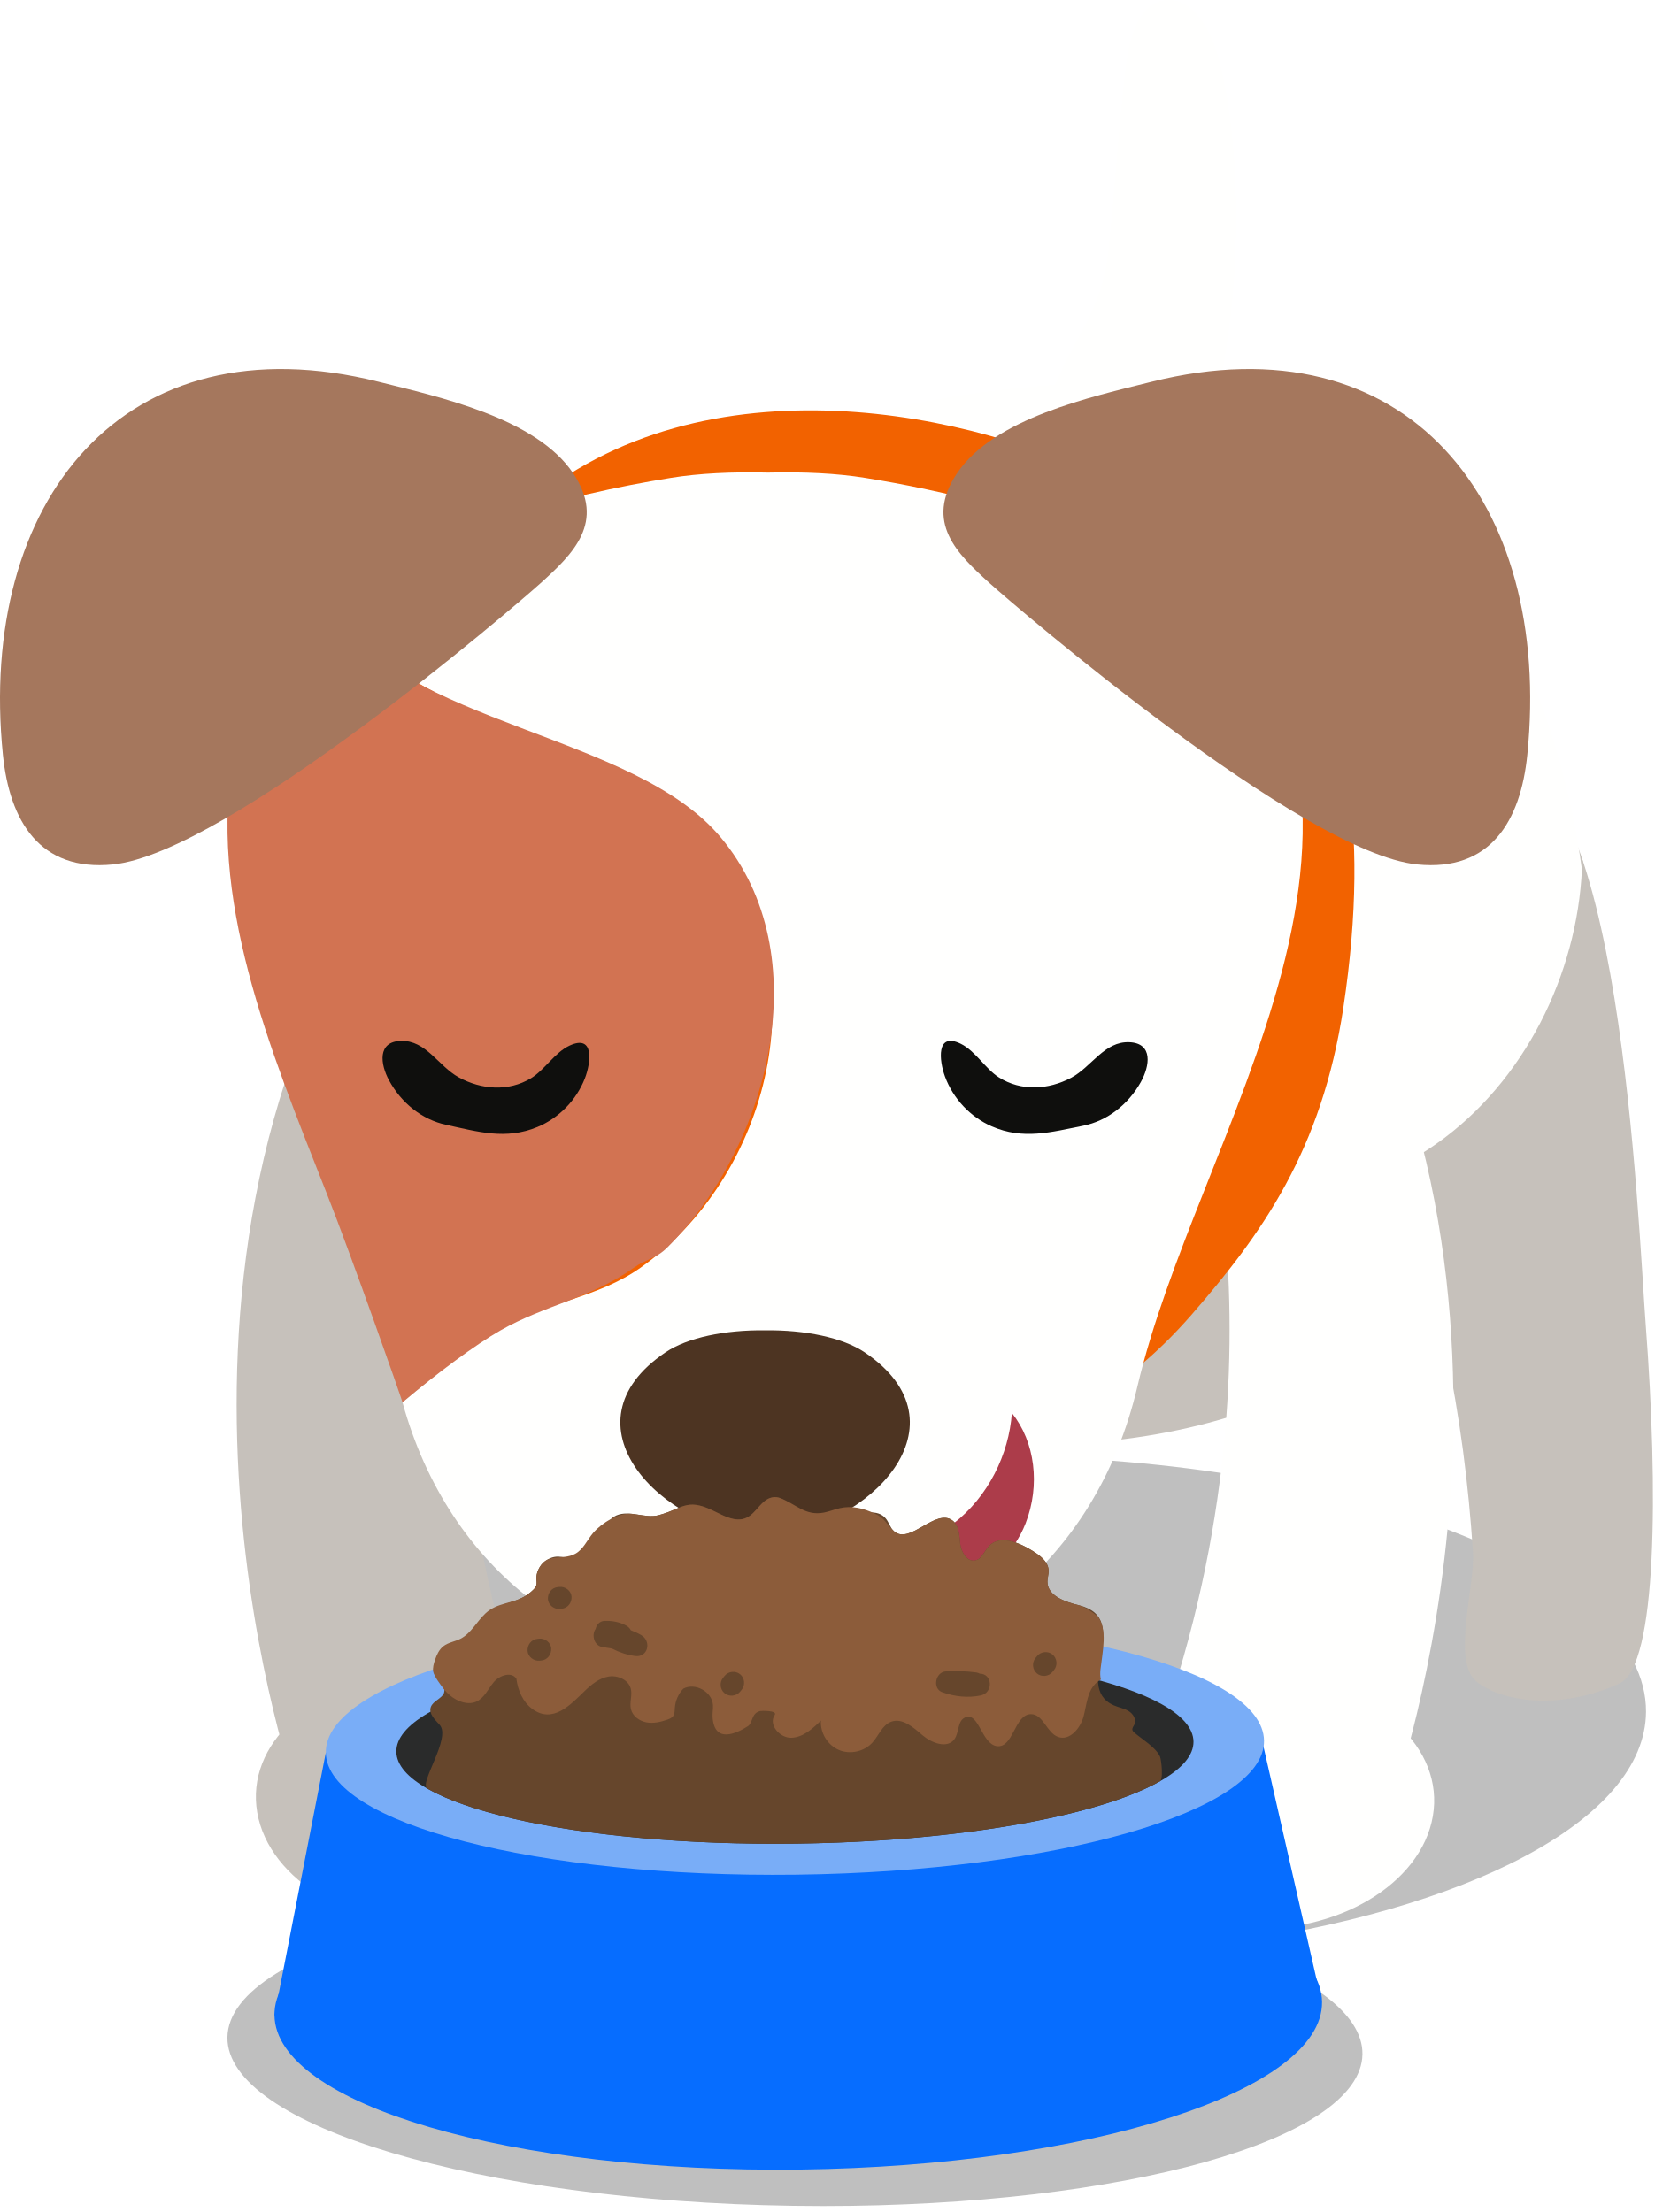
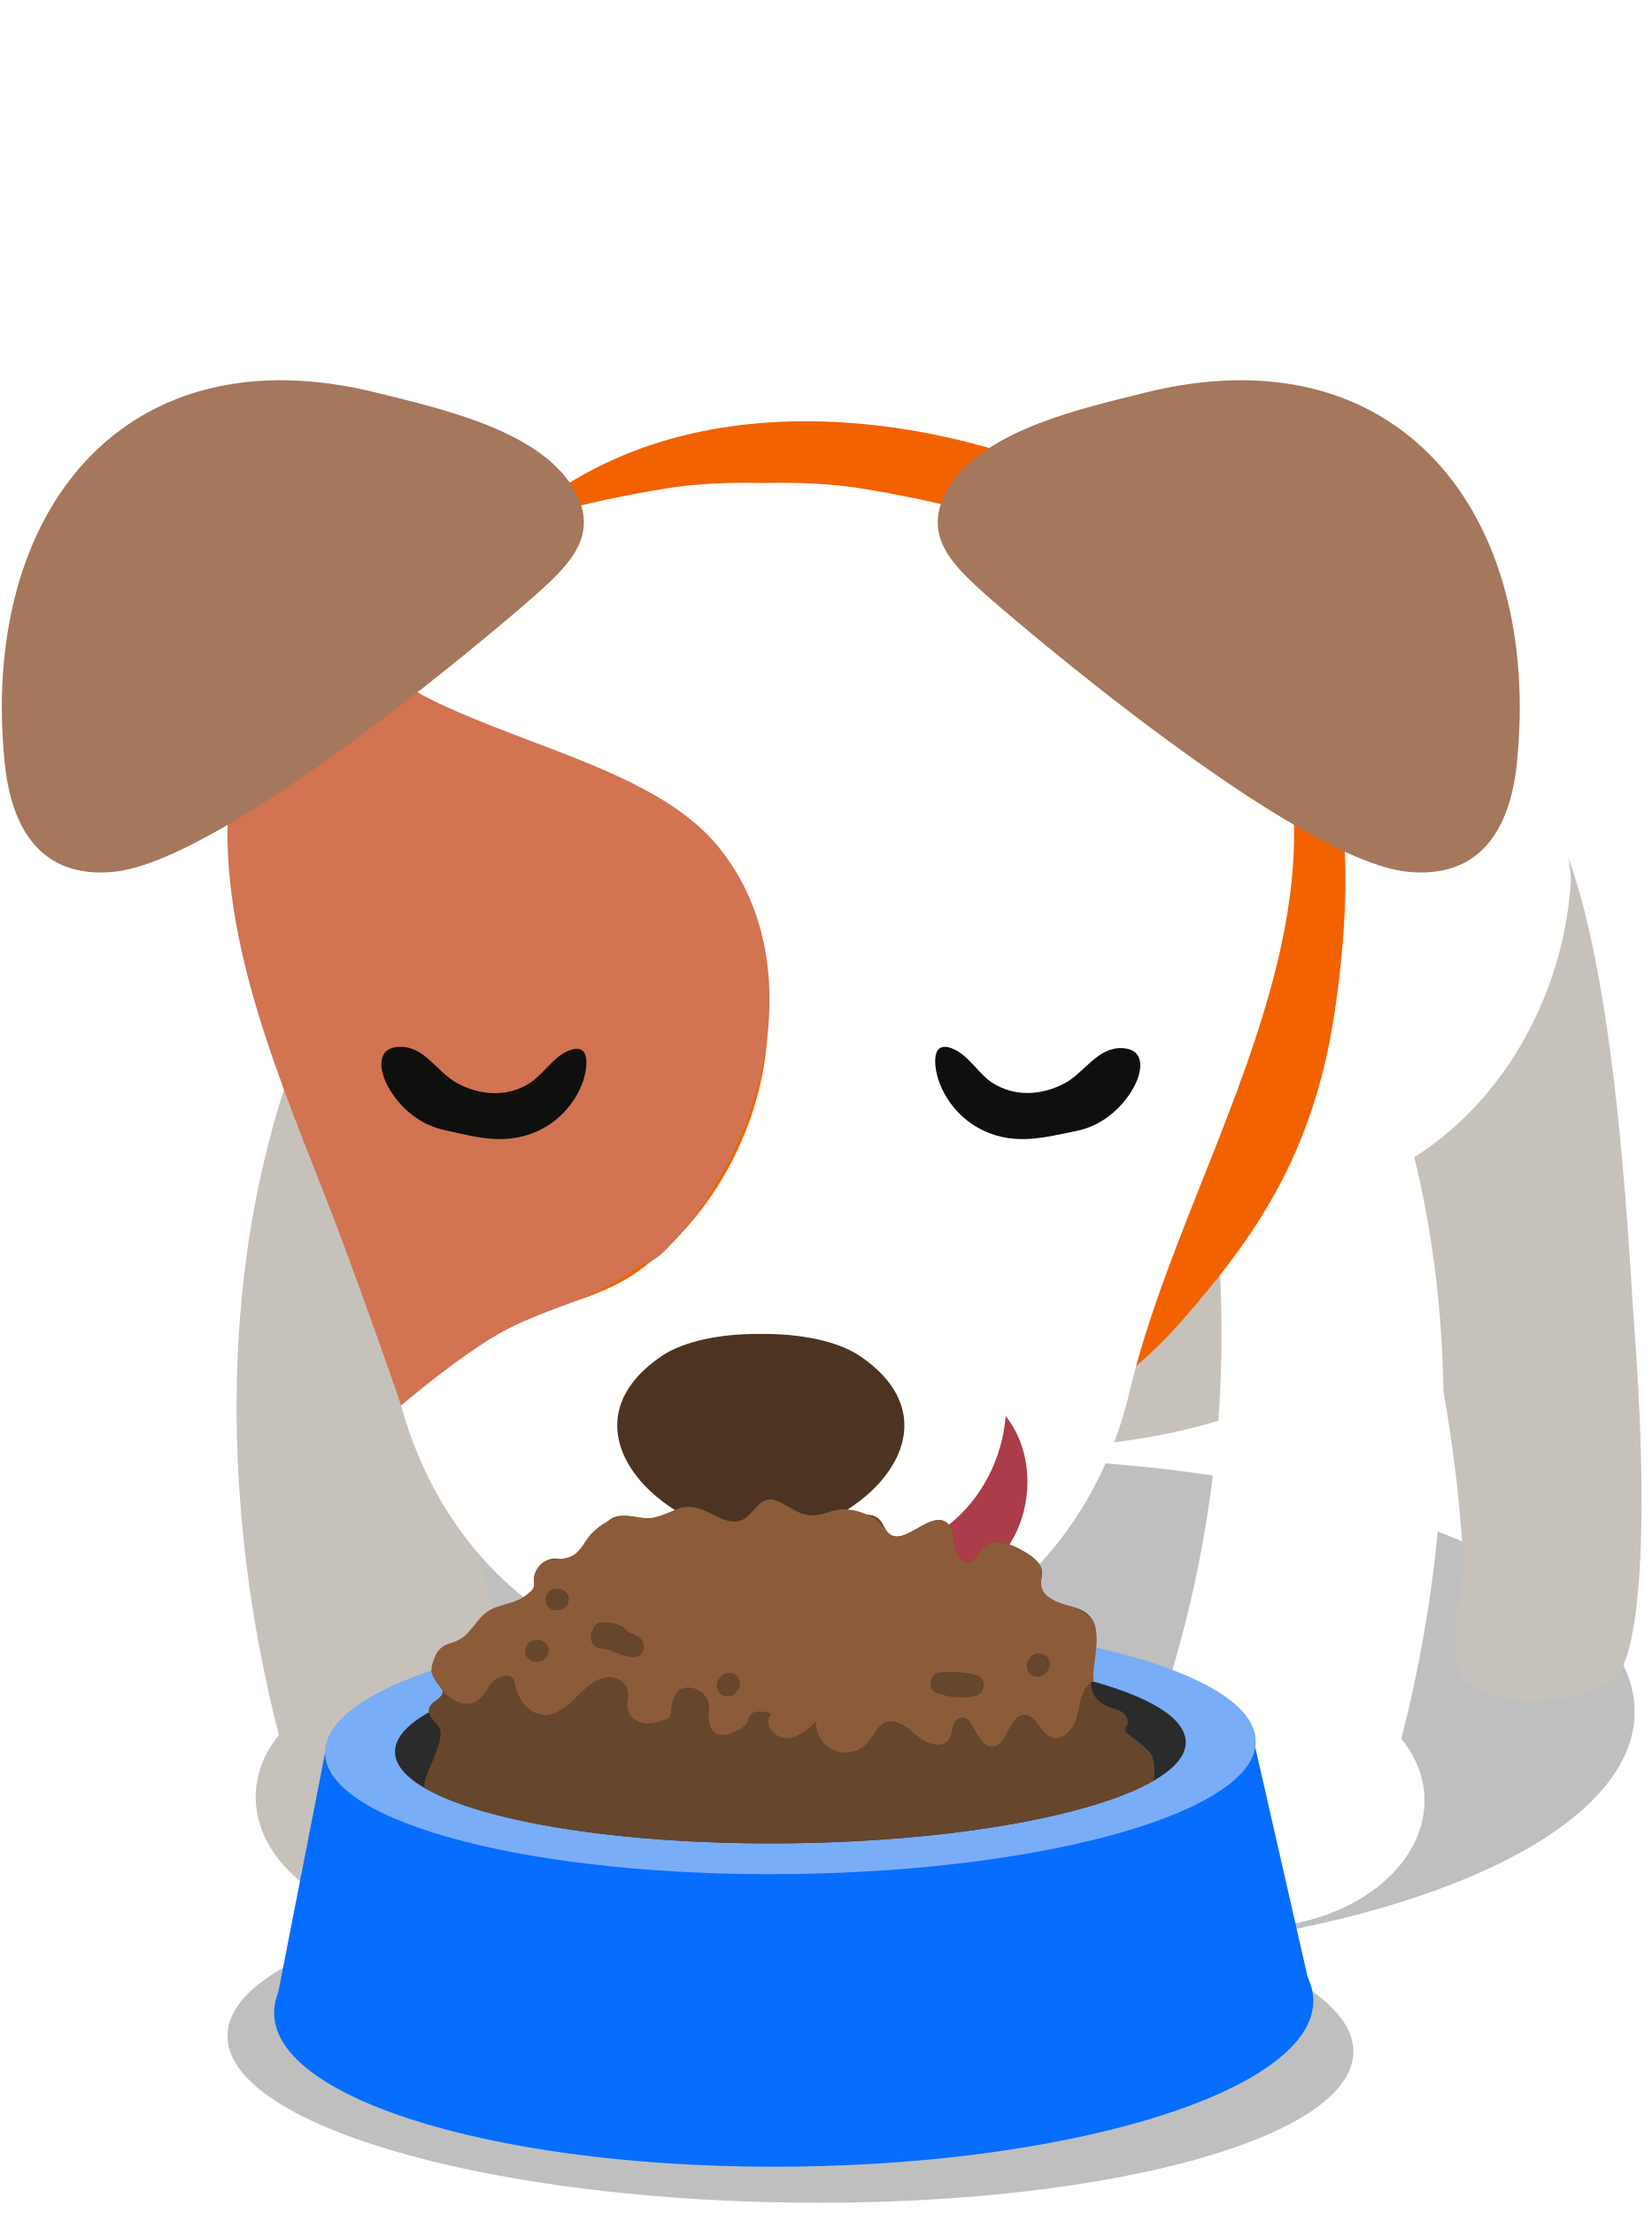
- <svg xmlns="http://www.w3.org/2000/svg" width="160px" height="214px" viewBox="0 0 160 214" version="1.1">
+ <svg xmlns="http://www.w3.org/2000/svg" width="97px" height="130px" viewBox="0 0 97 130" version="1.1">
  <g id="Dog-states" stroke="none" stroke-width="1" fill="none" fill-rule="evenodd">
-     <g id="for-markdown-descriptions" transform="translate(-59, -32)">
-       <g id="eating" transform="translate(59, 32)">
-         <path d="M117.716,188.129 C107.721,184.853 93.247,182.673 77.119,182.43 C76.123,182.415 75.131,182.408 74.148,182.408 C67.411,182.408 60.992,182.755 55.105,183.393 C54.457,183.176 53.822,182.955 53.197,182.728 C56.428,180.287 58.157,176.819 57.521,173.114 C56.451,166.883 49.079,162.213 40.686,162.213 C40.175,162.213 39.66,162.23 39.144,162.265 C36.909,162.418 34.836,162.893 32.999,163.622 C34.522,150.859 61.633,140.841 95.015,140.841 C95.424,140.841 95.835,140.842 96.246,140.845 C131.115,141.102 159.302,152.193 159.203,165.618 C159.126,176.09 141.86,184.888 117.716,188.129 L117.716,188.129 Z" id="Clip-155" fill-opacity="0.25" fill="#000000" />
-         <path d="M101.864,37.713 C100.635,40.84 99.092,49.723 101.379,53.891 C104.602,59.764 110.019,55.226 111.973,52.477 C119.61,41.694 121.197,19.604 118.029,6.224 C117.353,3.366 115.647,-0.101 112.915,0.002 C110.242,0.101 109.245,3.508 108.906,6.288 C108.179,12.259 107.849,18.295 107.201,24.275 C106.559,30.214 103.975,32.335 101.864,37.713" id="Fill-157" fill="#FFFFFE" />
-         <path d="M139.801,130.408 C137.22,118.18 129.265,75.851 144.579,73.728 C156.726,72.045 158.414,118.13 159.188,128.341 C160.374,143.963 160.304,161.157 156.666,162.844 C150.688,165.615 145.031,164.543 142.775,162.653 C140.414,160.673 142.671,153.396 142.47,150.245 C142.041,143.532 141.192,137.014 139.801,130.408" id="Fill-158" fill="#C6C1BB" />
-         <path d="M48.819,98.96 C48.819,98.96 37.336,129.696 51.981,169.057 L28.735,173.584 C28.735,173.584 11.306,124.885 36.629,85.453 L48.819,98.96" id="Fill-159" fill="#C6C1BB" />
-         <path d="M57.521,173.114 C58.655,179.722 52.267,185.575 43.252,186.192 C34.244,186.807 26.017,181.952 24.879,175.341 C23.748,168.74 30.131,162.881 39.144,162.265 C48.158,161.65 56.386,166.505 57.521,173.114" id="Fill-160" fill="#C6C1BB" />
-         <path d="M136.313,46.786 C127.096,37.751 118.522,36.497 105.5,37.034 C92.662,37.564 79.789,40.161 68.437,45.76 C56.42,51.686 51.585,64.808 48.8,76.299 C45.822,88.581 45.479,102.172 50.906,113.955 C55.993,125.006 65.52,129.72 76.004,132.637 C83.346,134.679 90.853,135.913 98.386,136.359 L98.386,136.514 C98.979,136.499 99.572,136.467 100.166,136.441 C100.759,136.467 101.353,136.499 101.946,136.514 L101.946,136.359 C109.479,135.913 116.985,134.679 124.327,132.637 C134.812,129.72 144.339,125.006 149.426,113.955 C159.65,91.756 149.583,59.792 136.313,46.786" id="Fill-161" fill="#FFFFFE" />
-         <path d="M96.392,120.969 C91.281,121.267 86.154,121.229 81.049,120.849 C72.395,120.205 64.623,117.419 57.362,112.309 C51.848,108.428 46.69,102.887 45.867,95.873 C45.174,103.643 45.303,111.715 48.065,118.936 C52.17,129.675 61.42,133.744 71.114,136.839 C79.235,139.433 87.892,139.659 96.297,139.835 C107.528,140.068 118.594,138.466 128.495,133.075 C136.543,128.693 145.782,124.907 151.241,117.152 C157.442,108.344 155.66,92.933 153.035,83.109 C152.864,93.303 148.002,103.811 139.753,110.052 C128.709,118.406 109.479,120.203 96.392,120.969" id="Fill-162" fill="#C6C1BB" />
-         <path d="M114.645,99.323 C114.645,99.323 126.127,130.059 111.483,169.422 L134.729,173.947 C134.729,173.947 152.158,125.248 126.834,85.817 L114.645,99.323" id="Fill-163" fill="#FFFFFE" />
-         <path d="M105.942,173.477 C104.809,180.087 111.196,185.939 120.212,186.555 C129.22,187.171 137.446,182.315 138.585,175.705 C139.716,169.103 133.332,163.246 124.32,162.629 C115.307,162.013 107.077,166.868 105.942,173.477" id="Fill-164" fill="#FFFFFE" />
-         <g id="head" transform="translate(0, 35.69924)">
-           <path d="M35.063,37.095 C32.192,44.777 31.065,58.605 32.875,66.492 C34.599,74.003 38.415,80.759 42.006,85.654 C49.942,96.482 60.412,101.905 70.725,103.576 C85.849,106.032 101.685,107.071 115.261,91.478 C122.033,83.695 127.849,75.602 129.934,61.757 C135.399,25.419 118.907,15.148 102.081,8.567 C86.24,2.375 59.486,-0.507 44.726,19.954 C41.407,24.556 37.286,31.146 35.063,37.095" id="Fill-165" fill="#F26200" />
-           <path d="M125.326,37.002 C121.904,19.416 98.588,12.939 83.643,10.528 C80.953,10.095 77.759,9.935 74.277,10.023 C70.794,9.935 67.598,10.095 64.911,10.528 C54.859,12.149 41.026,15.617 32,23.062 C39.905,34.605 60.488,35.831 68.968,45.897 C79.642,58.565 74.345,78.172 61.956,86.943 C57.831,89.864 52.841,90.278 48.525,92.726 C46.073,94.116 42.263,97.171 38.929,99.966 C43.369,116.175 56.598,126.196 72.784,125.997 C73.275,125.991 73.776,125.974 74.277,125.954 C74.776,125.974 75.276,125.991 75.771,125.997 C92.457,126.202 105.999,115.547 110.008,98.446 C111.432,92.386 113.856,86.096 116.395,79.685 C121.955,65.647 128.06,51.035 125.326,37.002" id="Fill-166" fill="#FFFFFE" />
-           <path d="M64.567,84.963 C74.411,75.137 79.209,56.635 69.7,45.302 C61.245,35.223 39.301,34.557 31.419,23 C27.039,26.627 23.788,31.193 22.671,36.957 C19.949,51.008 26.032,65.638 31.576,79.694 C34.108,86.113 38.792,99.464 38.929,99.966 C42.253,97.167 45.981,94.392 48.425,93 C52.729,90.55 57.174,89.885 61.287,86.96 C62.602,86.025 63.394,86.134 64.567,84.963 Z" id="Fill-167" fill="#D27352" />
-           <path d="M64.359,95.137 C66.506,93.69 70.162,92.956 73.986,93.002 L74.016,93.002 C77.84,92.956 81.493,93.69 83.64,95.137 C93.862,102.038 84.233,112.17 74.016,112.997 L74.016,113 L73.986,113 L73.986,112.997 C63.77,112.17 54.138,102.038 64.359,95.137" id="Fill-168" fill="#4D3422" />
-           <path d="M147.721,37.32 C147.074,43.725 144.165,48.641 137.079,47.932 C125.967,46.816 98.214,22.974 95.724,20.725 C92.591,17.893 89.38,14.826 92.563,10.088 C96.169,4.724 105.547,2.698 111.353,1.241 C136.033,-4.953 150.196,12.816 147.721,37.32 M0.279,37.32 C0.928,43.725 3.836,48.641 10.924,47.932 C22.036,46.816 49.788,22.974 52.279,20.725 C55.411,17.893 58.618,14.826 55.436,10.088 C51.834,4.724 42.456,2.698 36.646,1.241 C11.966,-4.953 -2.197,12.816 0.279,37.32" id="Combined-Shape" fill="#A5775D" />
-           <path d="M109.251,65.13 C111.542,65.238 111.215,67.422 110.338,68.988 C109.13,71.151 107.094,72.749 104.751,73.212 C101.681,73.821 98.966,74.605 95.906,73.261 C93.866,72.366 92.19,70.606 91.396,68.444 C90.846,66.95 90.506,64.094 92.93,65.282 C94.353,65.981 95.304,67.704 96.61,68.531 C98.772,69.901 101.395,69.736 103.599,68.572 C105.588,67.518 106.816,65.015 109.251,65.13" id="Fill-172" fill="#0F0F0D" />
-           <path d="M38.778,65.001 C36.484,65.066 36.776,67.244 37.625,68.815 C38.796,70.988 40.805,72.614 43.139,73.117 C46.198,73.78 48.9,74.609 51.98,73.33 C54.035,72.477 55.739,70.759 56.569,68.627 C57.144,67.152 57.533,64.321 55.089,65.456 C53.654,66.124 52.676,67.819 51.355,68.617 C49.172,69.937 46.552,69.724 44.367,68.526 C42.399,67.443 41.212,64.933 38.778,65.001" id="Fill-173" fill="#0F0F0D" />
-           <path d="M97.868,101 C100.113,103.794 100.634,107.979 99.197,111.674 C98.046,114.636 95.472,116.906 92.995,118.848 C90.409,120.875 87.207,121.915 84.156,122.477 C80.888,123.08 77.548,123.252 74.472,122.507 C71.396,121.759 68.593,120.032 67,117.366 C71.383,117.69 75.898,117.308 80.334,116.261 C84.008,115.394 89.051,114.139 92.216,111.698 C95.57,109.109 97.585,105.013 97.868,101" id="Fill-174" fill="#AC3C4A" />
+     <g id="for-markdown-descriptions" transform="translate(-41, -26)">
+       <g id="Group" transform="translate(14, 19)">
+         <g id="eating" transform="translate(27.10843, 7.831325)">
+           <path d="M70.913,113.331 C64.892,111.357 56.173,110.044 46.457,109.898 C45.857,109.889 45.26,109.884 44.667,109.884 C40.609,109.884 36.742,110.094 33.196,110.478 C32.805,110.347 32.423,110.214 32.046,110.077 C33.993,108.607 35.034,106.518 34.651,104.286 C34.007,100.532 29.566,97.719 24.51,97.719 C24.202,97.719 23.892,97.729 23.581,97.75 C22.234,97.842 20.986,98.128 19.879,98.568 C20.796,90.879 37.128,84.844 57.238,84.844 C57.484,84.844 57.732,84.845 57.98,84.847 C78.985,85.001 95.965,91.683 95.906,99.77 C95.859,106.078 85.458,111.378 70.913,113.331 L70.913,113.331 Z" id="Clip-155" fill-opacity="0.25" fill="#000000" />
+           <path d="M61.364,22.719 C60.623,24.603 59.694,29.954 61.072,32.465 C63.013,36.003 66.277,33.269 67.454,31.613 C72.054,25.117 73.01,11.81 71.102,3.75 C70.695,2.028 69.667,-0.061 68.021,0.001 C66.411,0.061 65.81,2.113 65.606,3.788 C65.168,7.385 64.969,11.021 64.579,14.624 C64.192,18.201 62.636,19.479 61.364,22.719" id="Fill-157" fill="#FFFFFE" />
+           <path d="M84.217,78.559 C82.663,71.193 77.87,45.694 87.096,44.415 C94.413,43.401 95.43,71.163 95.896,77.314 C96.611,86.725 96.569,97.083 94.377,98.099 C90.776,99.768 87.368,99.122 86.009,97.984 C84.587,96.791 85.946,92.407 85.825,90.509 C85.567,86.465 85.055,82.539 84.217,78.559" id="Fill-158" fill="#C6C1BB" />
+           <path d="M29.409,59.615 C29.409,59.615 22.492,78.13 31.314,101.842 L17.31,104.569 C17.31,104.569 6.811,75.232 22.066,51.478 L29.409,59.615" id="Fill-159" fill="#C6C1BB" />
+           <path d="M34.651,104.286 C35.334,108.266 31.486,111.792 26.055,112.164 C20.629,112.534 15.673,109.61 14.987,105.627 C14.306,101.651 18.151,98.121 23.581,97.75 C29.011,97.38 33.967,100.304 34.651,104.286" id="Fill-160" fill="#C6C1BB" />
+           <path d="M82.116,28.184 C76.564,22.742 71.399,21.986 63.554,22.31 C55.82,22.629 48.066,24.194 41.227,27.566 C33.988,31.136 31.075,39.041 29.398,45.963 C27.604,53.362 27.397,61.55 30.666,68.648 C33.731,75.305 39.47,78.145 45.786,79.902 C50.208,81.132 54.731,81.875 59.269,82.144 L59.269,82.237 C59.626,82.228 59.983,82.209 60.341,82.194 C60.698,82.209 61.056,82.228 61.413,82.237 L61.413,82.144 C65.951,81.875 70.473,81.132 74.896,79.902 C81.212,78.145 86.951,75.305 90.016,68.648 C96.175,55.275 90.11,36.019 82.116,28.184" id="Fill-161" fill="#FFFFFE" />
+           <path d="M58.067,72.873 C54.989,73.053 51.9,73.03 48.825,72.801 C43.611,72.413 38.93,70.734 34.555,67.656 C31.234,65.318 28.127,61.98 27.631,57.755 C27.213,62.436 27.291,67.298 28.955,71.648 C31.428,78.118 37,80.569 42.84,82.433 C47.732,83.996 52.947,84.132 58.01,84.238 C64.776,84.378 71.442,83.413 77.407,80.166 C82.255,77.526 87.82,75.245 91.109,70.574 C94.845,65.268 93.771,55.984 92.19,50.066 C92.087,56.207 89.158,62.537 84.189,66.297 C77.536,71.329 65.951,72.412 58.067,72.873" id="Fill-162" fill="#C6C1BB" />
+           <path d="M69.063,59.833 C69.063,59.833 75.98,78.349 67.158,102.062 L81.162,104.787 C81.162,104.787 91.661,75.451 76.406,51.697 L69.063,59.833" id="Fill-163" fill="#FFFFFE" />
+           <path d="M63.82,104.504 C63.138,108.486 66.986,112.012 72.417,112.383 C77.843,112.754 82.799,109.828 83.485,105.847 C84.166,101.869 80.32,98.341 74.892,97.969 C69.462,97.598 64.504,100.523 63.82,104.504" id="Fill-164" fill="#FFFFFE" />
+           <g id="head" transform="translate(0, 21.50557)">
+             <path d="M21.122,22.346 C19.393,26.974 18.714,35.304 19.804,40.055 C20.843,44.58 23.141,48.65 25.305,51.599 C30.085,58.121 36.393,61.388 42.606,62.395 C51.716,63.875 61.256,64.501 69.434,55.107 C73.514,50.419 77.017,45.544 78.273,37.203 C81.566,15.312 71.631,9.125 61.495,5.161 C51.952,1.431 35.835,-0.305 26.944,12.021 C24.944,14.792 22.462,18.763 21.122,22.346" id="Fill-165" fill="#F26200" />
+             <path d="M75.498,22.29 C73.436,11.696 59.39,7.794 50.387,6.342 C48.767,6.082 46.843,5.985 44.745,6.038 C42.647,5.985 40.722,6.082 39.103,6.342 C33.047,7.319 24.714,9.408 19.277,13.893 C24.039,20.846 36.438,21.585 41.547,27.649 C47.977,35.28 44.786,47.092 37.323,52.375 C34.838,54.135 31.832,54.385 29.232,55.859 C27.755,56.697 25.459,58.537 23.451,60.221 C26.126,69.985 34.095,76.022 43.846,75.902 C44.142,75.898 44.444,75.888 44.745,75.876 C45.046,75.888 45.347,75.898 45.645,75.902 C55.697,76.025 63.855,69.607 66.27,59.305 C67.128,55.654 68.588,51.865 70.118,48.003 C73.467,39.546 77.145,30.744 75.498,22.29" id="Fill-166" fill="#FFFFFE" />
+             <path d="M38.896,51.182 C44.826,45.263 47.716,34.117 41.988,27.29 C36.894,21.219 23.675,20.818 18.927,13.855 C16.289,16.041 14.33,18.791 13.657,22.263 C12.017,30.728 15.682,39.541 19.022,48.008 C20.547,51.875 23.369,59.918 23.451,60.221 C25.454,58.534 27.699,56.863 29.172,56.024 C31.765,54.548 34.442,54.148 36.92,52.386 C37.712,51.822 38.189,51.888 38.896,51.182 Z" id="Fill-167" fill="#D27352" />
+             <path d="M38.771,57.312 C40.064,56.44 42.266,55.998 44.57,56.025 L44.588,56.025 C46.892,55.998 49.092,56.44 50.386,57.312 C56.543,61.469 50.743,67.573 44.588,68.07 L44.588,68.072 L44.57,68.072 L44.57,68.07 C38.415,67.573 32.613,61.469 38.771,57.312" id="Fill-168" fill="#4D3422" />
+             <path d="M88.989,22.482 C88.599,26.341 86.846,29.302 82.578,28.875 C75.884,28.203 59.165,13.84 57.665,12.485 C55.778,10.779 53.843,8.931 55.761,6.077 C57.933,2.846 63.583,1.625 67.08,0.747 C81.947,-2.984 90.48,7.721 88.989,22.482 M0.168,22.482 C0.559,26.341 2.311,29.302 6.581,28.875 C13.275,28.203 29.993,13.84 31.493,12.485 C33.38,10.779 35.312,8.931 33.395,6.077 C31.225,2.846 25.576,1.625 22.076,0.747 C7.209,-2.984 -1.324,7.721 0.168,22.482" id="Combined-Shape" fill="#A5775D" />
+             <path d="M65.814,39.235 C67.194,39.3 66.997,40.616 66.469,41.559 C65.741,42.862 64.514,43.824 63.103,44.104 C61.254,44.471 59.618,44.943 57.775,44.133 C56.546,43.594 55.536,42.534 55.058,41.231 C54.727,40.331 54.522,38.611 55.982,39.327 C56.839,39.747 57.412,40.786 58.199,41.284 C59.501,42.109 61.082,42.01 62.409,41.308 C63.607,40.674 64.347,39.166 65.814,39.235" id="Fill-172" fill="#0F0F0D" />
+             <path d="M23.36,39.157 C21.979,39.197 22.154,40.508 22.665,41.455 C23.371,42.764 24.581,43.743 25.987,44.046 C27.83,44.446 29.458,44.945 31.313,44.175 C32.551,43.661 33.578,42.626 34.077,41.342 C34.424,40.453 34.658,38.747 33.186,39.431 C32.322,39.833 31.732,40.855 30.937,41.335 C29.622,42.131 28.043,42.003 26.727,41.281 C25.541,40.628 24.826,39.116 23.36,39.157" id="Fill-173" fill="#0F0F0D" />
+             <path d="M58.957,60.843 C60.309,62.526 60.623,65.048 59.757,67.273 C59.064,69.058 57.513,70.425 56.021,71.595 C54.463,72.816 52.534,73.443 50.696,73.781 C48.728,74.144 46.716,74.248 44.863,73.799 C43.01,73.349 41.321,72.308 40.361,70.702 C43.002,70.898 45.721,70.667 48.394,70.037 C50.607,69.514 53.645,68.759 55.552,67.288 C57.572,65.728 58.786,63.261 58.957,60.843" id="Fill-174" fill="#AC3C4A" />
+           </g>
+           <path d="M46.072,93.264 C46.555,93.264 46.947,92.872 46.947,92.389 L46.947,84.719 C46.947,84.235 46.555,83.843 46.072,83.843 C45.587,83.843 45.196,84.235 45.196,84.719 L45.196,92.389 C45.196,92.872 45.587,93.264 46.072,93.264" id="Fill-171" fill="#4D3422" />
+           <path d="M47.966,128.568 C47.374,128.568 46.777,128.563 46.177,128.554 C27.915,128.28 13.174,123.881 13.252,118.729 C13.292,116.065 17.287,113.721 23.662,112.116 C24.142,112.169 24.632,112.196 25.127,112.196 C25.434,112.196 25.744,112.185 26.055,112.164 C27.949,112.034 29.651,111.521 31.035,110.739 C31.741,110.644 32.461,110.557 33.196,110.478 C39.811,112.692 48.387,114.063 57.764,114.132 C58.011,114.134 58.259,114.134 58.505,114.134 C62.858,114.134 67.033,113.852 70.913,113.331 C76.21,115.066 79.418,117.313 79.382,119.724 C79.307,124.706 65.4,128.568 47.966,128.568" id="Fill-175" fill-opacity="0.25" fill="#000000" />
+           <path d="M58.505,114.134 C58.259,114.134 58.011,114.134 57.764,114.132 C48.387,114.063 39.811,112.692 33.196,110.478 C36.742,110.094 40.609,109.884 44.667,109.884 C45.26,109.884 45.857,109.889 46.457,109.898 C56.173,110.044 64.892,111.357 70.913,113.331 C67.033,113.852 62.858,114.134 58.505,114.134" id="Fill-176" fill="#569870" />
+           <path d="M25.127,112.196 C24.632,112.196 24.142,112.169 23.662,112.116 C25.859,111.563 28.338,111.098 31.035,110.739 C29.651,111.521 27.949,112.034 26.055,112.164 C25.744,112.185 25.434,112.196 25.127,112.196" id="Fill-177" fill="#A19D99" />
+           <polyline id="Fill-178" fill="#066DFF" points="73.525 101.384 18.983 102.143 15.992 117.447 76.863 116.034 73.525 101.384" />
+           <path d="M15.992,117.447 C16.058,122.629 29.775,126.657 46.63,126.442 C63.486,126.227 77.096,121.851 77.03,116.669 C76.963,111.486 63.246,107.459 46.391,107.674 C29.536,107.889 15.926,112.264 15.992,117.447" id="Fill-179" fill="#066DFF" />
+           <path d="M18.983,102.143 C19.036,106.264 31.316,109.449 46.411,109.257 C61.507,109.065 73.702,105.568 73.65,101.447 C73.597,97.325 61.317,94.141 46.221,94.333 C31.125,94.525 18.93,98.022 18.983,102.143" id="Fill-180" fill="#79ADF7" />
+           <path d="M23.093,102.091 C23.133,105.213 33.563,107.612 46.388,107.448 C59.214,107.284 69.579,104.621 69.539,101.499 C69.499,98.377 59.07,95.978 46.244,96.142 C33.419,96.306 23.054,98.969 23.093,102.091" id="Fill-181" fill="#2A2B2B" />
+           <path d="M25.873,98.655 L25.895,98.536 C25.905,98.213 25.53,98.01 25.437,97.7 C25.052,96.424 27.341,97.059 27.748,96.723 C28.311,96.26 27.992,95.487 28.195,94.851 C28.78,93.022 29.951,93.778 31.093,92.63 C31.163,92.56 31.223,92.477 31.25,92.381 C31.282,92.263 31.26,92.138 31.255,92.015 C31.228,91.336 31.853,90.703 32.532,90.722 C32.782,90.728 33.023,90.81 33.269,90.857 C34.064,91.01 34.923,90.781 35.536,90.253 C34.992,89.7 35.209,88.615 35.925,88.315 C36.69,87.993 37.586,88.519 38.388,88.303 C39.774,87.927 39.993,87.312 41.463,88.001 C42.111,88.305 42.831,88.754 43.483,88.461 C44.071,88.197 44.342,87.409 44.972,87.273 C46.028,87.045 46.46,88.742 47.481,89.095 C48.184,89.338 48.91,88.869 49.56,88.508 C50.211,88.147 51.138,87.924 51.61,88.499 C51.794,88.722 51.865,89.028 52.075,89.226 C52.99,90.086 54.514,87.854 55.508,88.622 C55.897,88.922 55.886,89.497 55.948,89.985 C56.01,90.472 56.358,91.053 56.836,90.939 C57.22,90.848 57.357,90.381 57.63,90.095 C58.256,89.439 59.349,89.883 60.122,90.359 C60.574,90.637 61.079,91 61.099,91.53 C61.107,91.751 61.027,91.967 61.029,92.187 C61.037,93.017 62.067,93.36 62.873,93.557 C66.077,94.339 62.427,98.294 64.893,99.386 C65.176,99.512 65.493,99.56 65.759,99.721 C66.025,99.881 66.23,100.216 66.1,100.497 C66.05,100.606 65.952,100.71 65.981,100.825 C65.997,100.892 66.052,100.941 66.103,100.986 C66.553,101.374 67.336,101.83 67.587,102.371 C67.659,102.525 67.829,103.849 67.518,103.847 C63.903,105.857 55.813,107.328 46.388,107.448 C36.723,107.571 28.422,106.239 24.899,104.239 C24.385,103.948 26.31,101.289 25.617,100.526 C25.341,100.223 24.963,99.87 25.102,99.484 C25.231,99.125 25.759,98.988 25.873,98.655" id="Fill-188" fill="#66462C" />
+           <path d="M61.048,91.978 C61.037,92.048 61.028,92.118 61.029,92.187 C61.03,92.291 61.047,92.387 61.078,92.477 L61.105,92.542 L61.133,92.605 L61.165,92.656 L61.207,92.724 L61.246,92.771 L61.298,92.833 L61.348,92.881 L61.404,92.933 L61.507,93.013 L61.522,93.025 L61.628,93.094 L61.652,93.109 L61.752,93.165 L61.79,93.186 C62.019,93.303 62.277,93.393 62.53,93.466 L62.563,93.475 L62.67,93.505 L62.719,93.518 L62.872,93.556 C63.158,93.627 63.556,93.88 63.949,94.193 C64.545,94.968 64.245,96.212 64.119,97.303 C64.098,97.492 64.099,97.698 64.142,97.886 C64.054,97.938 63.968,97.994 63.891,98.062 C63.351,98.535 63.318,99.343 63.133,100.037 C62.948,100.731 62.314,101.478 61.642,101.225 C60.981,100.978 60.782,99.906 60.077,99.901 C59.105,99.896 59.056,101.881 58.092,101.766 C57.182,101.659 57.036,99.704 56.211,100.104 C55.782,100.312 55.889,100.971 55.611,101.357 C55.2,101.929 54.289,101.592 53.754,101.134 C53.22,100.675 52.571,100.095 51.914,100.347 C51.402,100.543 51.201,101.145 50.835,101.553 C50.358,102.083 49.534,102.266 48.877,101.987 C48.22,101.709 47.78,100.987 47.831,100.276 C47.346,100.749 46.795,101.251 46.117,101.277 C45.44,101.303 44.755,100.52 45.135,99.959 C45.33,99.672 44.354,99.705 44.293,99.719 C43.759,99.842 43.878,100.407 43.577,100.601 C42.94,101.012 41.614,101.658 41.518,100.063 C41.504,99.831 41.557,99.598 41.54,99.365 C41.484,98.587 40.499,98.045 39.812,98.416 C39.526,98.717 39.348,99.119 39.32,99.533 C39.308,99.701 39.315,99.883 39.215,100.018 C39.136,100.125 39.005,100.178 38.88,100.222 C38.487,100.359 38.065,100.456 37.656,100.377 C37.248,100.299 36.857,100.012 36.761,99.607 C36.669,99.222 36.851,98.809 36.755,98.424 C36.623,97.899 35.995,97.621 35.46,97.709 C34.926,97.798 34.477,98.155 34.087,98.531 C33.265,99.327 32.224,100.486 31.014,99.598 C30.466,99.194 30.175,98.514 30.088,97.839 C29.805,97.4 29.096,97.638 28.764,98.039 C28.432,98.441 28.21,98.981 27.729,99.182 C27.361,99.335 26.933,99.239 26.581,99.053 C26.311,98.909 26.08,98.707 25.888,98.473 C25.717,98.265 25.277,97.675 25.239,97.413 C25.207,97.189 25.269,96.962 25.342,96.747 C25.445,96.446 25.582,96.141 25.833,95.944 C26.116,95.721 26.497,95.674 26.819,95.514 C27.448,95.2 27.775,94.503 28.29,94.025 C28.98,93.381 29.87,93.477 30.627,93.003 L30.726,92.936 L30.824,92.864 C30.914,92.795 31.004,92.721 31.093,92.63 C31.163,92.56 31.223,92.477 31.25,92.381 C31.281,92.266 31.261,92.143 31.255,92.015 C31.248,91.846 31.282,91.678 31.348,91.524 C31.816,90.419 32.72,90.992 33.523,90.551 C33.992,90.294 34.209,89.748 34.557,89.341 C35.054,88.76 36.049,88.142 36.829,88.227 C36.933,88.237 37.037,88.253 37.143,88.269 C37.563,88.334 37.987,88.411 38.388,88.302 C39.167,88.091 39.578,87.804 40.049,87.716 C40.102,87.707 40.155,87.7 40.21,87.695 C40.319,87.686 40.433,87.688 40.557,87.706 C40.619,87.713 40.684,87.725 40.752,87.741 C40.956,87.789 41.188,87.872 41.463,88.001 C41.868,88.191 42.301,88.437 42.728,88.524 C42.814,88.541 42.899,88.553 42.984,88.556 C43.153,88.561 43.32,88.534 43.483,88.461 C43.777,88.329 43.992,88.066 44.212,87.819 C44.322,87.696 44.433,87.576 44.557,87.479 C44.68,87.381 44.814,87.307 44.972,87.273 C45.149,87.234 45.308,87.254 45.456,87.309 C46.372,87.649 46.912,88.364 48.005,88.153 C48.32,88.092 48.619,87.967 48.932,87.896 C49.65,87.733 50.313,87.904 50.963,88.208 C51.584,88.497 51.589,88.769 52.075,89.226 C52.761,89.871 53.79,88.777 54.681,88.513 C54.755,88.491 54.829,88.475 54.901,88.466 C55.116,88.439 55.322,88.478 55.508,88.622 C55.588,88.684 55.649,88.761 55.699,88.843 C55.74,88.91 55.775,88.98 55.802,89.057 C55.821,89.113 55.837,89.172 55.85,89.233 C55.877,89.354 55.893,89.481 55.907,89.609 C55.914,89.672 55.92,89.736 55.927,89.798 C55.933,89.862 55.94,89.924 55.948,89.985 C55.963,90.107 55.996,90.234 56.045,90.356 C56.143,90.598 56.302,90.815 56.504,90.907 C56.605,90.953 56.716,90.968 56.836,90.939 C56.98,90.905 57.09,90.818 57.184,90.707 C57.279,90.597 57.359,90.463 57.445,90.335 C57.502,90.25 57.561,90.167 57.63,90.095 C57.708,90.013 57.794,89.948 57.885,89.898 C58.022,89.824 58.172,89.783 58.33,89.769 C58.907,89.719 59.59,90.032 60.122,90.359 C60.178,90.394 60.236,90.43 60.293,90.468 C60.693,90.73 61.081,91.066 61.099,91.53 C61.101,91.585 61.098,91.641 61.092,91.695 C61.081,91.79 61.061,91.884 61.048,91.978" id="Fill-189" fill="#8C5C3A" />
+           <path d="M34.702,94.937 C34.758,94.686 34.943,94.471 35.239,94.465 C35.68,94.456 36.09,94.527 36.482,94.737 C36.612,94.809 36.701,94.905 36.756,95.012 C36.965,95.091 37.17,95.184 37.369,95.3 C37.97,95.654 37.76,96.618 37,96.514 C36.525,96.449 36.075,96.295 35.655,96.079 C35.47,96.05 35.286,96.019 35.101,95.99 C34.601,95.909 34.46,95.275 34.702,94.937" id="Fill-190" fill="#66462C" />
+           <path d="M31.308,95.513 L31.414,95.502 C31.747,95.467 32.096,95.726 32.117,96.071 C32.137,96.418 31.904,96.737 31.548,96.774 L31.441,96.785 C31.108,96.819 30.76,96.56 30.739,96.216 C30.719,95.869 30.952,95.55 31.308,95.513" id="Fill-191" fill="#66462C" />
+           <path d="M32.493,92.497 L32.599,92.485 C32.932,92.451 33.281,92.71 33.302,93.054 C33.322,93.401 33.089,93.72 32.732,93.757 L32.627,93.768 C32.293,93.803 31.945,93.544 31.924,93.199 C31.903,92.853 32.137,92.533 32.493,92.497" id="Fill-192" fill="#66462C" />
+           <path d="M55.108,97.409 C55.702,97.372 56.296,97.392 56.886,97.471 C56.955,97.48 57.019,97.507 57.08,97.541 C57.831,97.538 57.895,98.662 57.13,98.814 C56.377,98.963 55.631,98.879 54.911,98.628 C54.308,98.417 54.498,97.447 55.108,97.409" id="Fill-193" fill="#66462C" />
+           <path d="M60.329,96.635 L60.424,96.518 C60.642,96.25 61.055,96.207 61.323,96.424 C61.593,96.643 61.636,97.054 61.417,97.324 L61.322,97.441 C61.105,97.709 60.691,97.752 60.423,97.534 C60.154,97.316 60.111,96.904 60.329,96.635" id="Fill-194" fill="#66462C" />
+           <path d="M42.127,97.786 L42.222,97.669 C42.44,97.4 42.854,97.357 43.122,97.575 C43.391,97.794 43.434,98.205 43.216,98.474 L43.12,98.591 C42.903,98.859 42.489,98.903 42.221,98.685 C41.952,98.467 41.909,98.055 42.127,97.786" id="Fill-195" fill="#66462C" />
        </g>
-         <path d="M76.479,154.818 C77.281,154.818 77.932,154.167 77.932,153.366 L77.932,140.633 C77.932,139.83 77.281,139.179 76.479,139.179 C75.675,139.179 75.025,139.83 75.025,140.633 L75.025,153.366 C75.025,154.167 75.675,154.818 76.479,154.818" id="Fill-171" fill="#4D3422" />
-         <path d="M79.623,213.423 C78.641,213.423 77.649,213.415 76.653,213.4 C46.339,212.944 21.869,205.642 21.997,197.09 C22.064,192.668 28.697,188.776 39.279,186.113 C40.076,186.2 40.889,186.245 41.711,186.245 C42.221,186.245 42.735,186.227 43.252,186.192 C46.396,185.977 49.221,185.125 51.518,183.826 C52.69,183.669 53.886,183.525 55.105,183.393 C66.086,187.069 80.322,189.344 95.888,189.459 C96.298,189.462 96.71,189.463 97.119,189.463 C104.344,189.463 111.275,188.994 117.716,188.129 C126.508,191.01 131.834,194.739 131.775,198.741 C131.65,207.012 108.564,213.423 79.623,213.423" id="Fill-175" fill-opacity="0.25" fill="#000000" />
-         <path d="M97.119,189.463 C96.71,189.463 96.298,189.462 95.888,189.459 C80.322,189.344 66.086,187.069 55.105,183.393 C60.992,182.755 67.411,182.408 74.148,182.408 C75.131,182.408 76.123,182.415 77.119,182.43 C93.247,182.673 107.721,184.853 117.716,188.129 C111.275,188.994 104.344,189.463 97.119,189.463" id="Fill-176" fill="#569870" />
-         <path d="M41.711,186.245 C40.889,186.245 40.076,186.2 39.279,186.113 C42.926,185.195 47.041,184.423 51.518,183.826 C49.221,185.125 46.396,185.977 43.252,186.192 C42.735,186.227 42.221,186.245 41.711,186.245" id="Fill-177" fill="#A19D99" />
-         <polyline id="Fill-178" fill="#066DFF" points="122.051 168.297 31.512 169.557 26.547 194.962 127.593 192.617 122.051 168.297" />
-         <path d="M26.547,194.962 C26.657,203.564 49.427,210.25 77.406,209.893 C105.386,209.536 127.979,202.273 127.869,193.67 C127.759,185.067 104.988,178.382 77.009,178.738 C49.03,179.095 26.437,186.358 26.547,194.962" id="Fill-179" fill="#066DFF" />
-         <path d="M31.512,169.557 C31.599,176.398 51.984,181.685 77.043,181.366 C102.102,181.047 122.345,175.242 122.258,168.401 C122.171,161.559 101.786,156.273 76.727,156.593 C51.668,156.912 31.424,162.717 31.512,169.557" id="Fill-180" fill="#79ADF7" />
-         <path d="M38.335,169.47 C38.401,174.653 55.714,178.635 77.004,178.363 C98.295,178.092 115.501,173.671 115.435,168.488 C115.369,163.305 98.056,159.324 76.765,159.595 C55.475,159.867 38.269,164.288 38.335,169.47" id="Fill-181" fill="#2A2B2B" />
-         <path d="M42.95,163.767 L42.985,163.57 C43.003,163.033 42.379,162.697 42.225,162.182 C41.587,160.063 45.386,161.117 46.062,160.56 C46.996,159.791 46.466,158.509 46.804,157.452 C47.775,154.416 49.719,155.672 51.615,153.766 C51.731,153.65 51.831,153.512 51.875,153.353 C51.928,153.157 51.891,152.949 51.883,152.745 C51.838,151.618 52.876,150.567 54.003,150.598 C54.418,150.609 54.819,150.745 55.227,150.823 C56.546,151.076 57.972,150.696 58.99,149.82 C58.086,148.902 58.447,147.101 59.635,146.602 C60.906,146.068 62.393,146.941 63.724,146.582 C66.025,145.959 66.388,144.938 68.829,146.082 C69.905,146.586 71.099,147.331 72.182,146.845 C73.158,146.407 73.608,145.099 74.653,144.873 C76.406,144.495 77.124,147.311 78.819,147.897 C79.986,148.301 81.19,147.522 82.27,146.923 C83.35,146.323 84.889,145.954 85.673,146.908 C85.978,147.278 86.096,147.787 86.444,148.115 C87.963,149.542 90.494,145.837 92.143,147.112 C92.789,147.611 92.77,148.564 92.873,149.375 C92.977,150.184 93.554,151.147 94.348,150.959 C94.985,150.807 95.213,150.032 95.665,149.558 C96.705,148.469 98.519,149.206 99.802,149.996 C100.553,150.457 101.391,151.059 101.425,151.94 C101.438,152.306 101.305,152.665 101.308,153.031 C101.321,154.408 103.032,154.978 104.37,155.304 C109.688,156.602 103.628,163.168 107.723,164.981 C108.192,165.189 108.719,165.27 109.16,165.536 C109.601,165.802 109.941,166.358 109.726,166.825 C109.643,167.005 109.481,167.178 109.528,167.37 C109.555,167.48 109.646,167.561 109.731,167.636 C110.478,168.281 111.777,169.037 112.195,169.935 C112.314,170.192 112.596,172.389 112.08,172.386 C106.079,175.722 92.649,178.164 77.004,178.363 C60.961,178.567 47.18,176.356 41.332,173.037 C40.479,172.553 43.674,168.139 42.524,166.873 C42.066,166.37 41.439,165.784 41.669,165.144 C41.883,164.547 42.76,164.32 42.95,163.767" id="Fill-188" fill="#66462C" />
-         <path d="M101.339,152.684 C101.321,152.8 101.307,152.915 101.308,153.031 C101.31,153.203 101.338,153.362 101.389,153.511 L101.435,153.619 L101.48,153.724 L101.534,153.809 L101.604,153.921 L101.669,154 L101.754,154.102 L101.838,154.182 L101.93,154.269 L102.101,154.402 L102.126,154.422 L102.302,154.536 L102.342,154.561 L102.508,154.653 L102.572,154.688 C102.952,154.883 103.379,155.032 103.799,155.153 L103.854,155.169 L104.033,155.218 L104.114,155.24 L104.368,155.303 C104.843,155.42 105.503,155.841 106.155,156.36 C107.145,157.647 106.646,159.712 106.438,161.522 C106.402,161.837 106.405,162.179 106.476,162.491 C106.329,162.577 106.187,162.67 106.059,162.782 C105.163,163.568 105.108,164.909 104.801,166.061 C104.493,167.213 103.442,168.453 102.326,168.034 C101.229,167.623 100.898,165.843 99.727,165.836 C98.115,165.827 98.033,169.123 96.433,168.932 C94.922,168.753 94.679,165.509 93.31,166.173 C92.598,166.517 92.776,167.611 92.315,168.253 C91.632,169.202 90.12,168.642 89.232,167.882 C88.346,167.12 87.268,166.157 86.177,166.576 C85.328,166.901 84.993,167.901 84.386,168.577 C83.595,169.458 82.226,169.762 81.136,169.299 C80.046,168.836 79.315,167.639 79.4,166.458 C78.594,167.243 77.679,168.077 76.554,168.12 C75.43,168.162 74.294,166.863 74.924,165.931 C75.247,165.455 73.628,165.51 73.527,165.533 C72.64,165.737 72.838,166.675 72.338,166.998 C71.281,167.68 69.08,168.752 68.92,166.105 C68.896,165.719 68.984,165.332 68.957,164.946 C68.864,163.654 67.228,162.755 66.088,163.37 C65.613,163.87 65.318,164.538 65.271,165.225 C65.251,165.503 65.263,165.805 65.097,166.029 C64.966,166.207 64.749,166.295 64.541,166.368 C63.889,166.596 63.188,166.756 62.509,166.626 C61.831,166.496 61.183,166.02 61.023,165.348 C60.871,164.708 61.172,164.023 61.013,163.384 C60.794,162.512 59.751,162.051 58.864,162.197 C57.977,162.344 57.232,162.937 56.585,163.562 C55.22,164.882 53.492,166.807 51.484,165.332 C50.573,164.662 50.091,163.533 49.946,162.412 C49.477,161.684 48.3,162.079 47.749,162.745 C47.197,163.412 46.829,164.309 46.03,164.642 C45.42,164.896 44.708,164.737 44.125,164.427 C43.677,164.189 43.293,163.854 42.974,163.465 C42.691,163.119 41.959,162.14 41.896,161.706 C41.843,161.333 41.946,160.957 42.068,160.6 C42.239,160.1 42.466,159.593 42.882,159.266 C43.352,158.897 43.985,158.819 44.52,158.553 C45.563,158.031 46.107,156.875 46.961,156.081 C48.107,155.013 49.584,155.171 50.841,154.384 L51.005,154.273 L51.168,154.154 C51.317,154.04 51.466,153.916 51.615,153.766 C51.731,153.65 51.831,153.512 51.875,153.353 C51.927,153.161 51.893,152.957 51.883,152.745 C51.872,152.464 51.928,152.186 52.037,151.929 C52.814,150.095 54.315,151.047 55.649,150.315 C56.427,149.887 56.787,148.981 57.365,148.305 C58.19,147.341 59.841,146.316 61.136,146.456 C61.309,146.474 61.482,146.5 61.657,146.526 C62.354,146.634 63.058,146.762 63.724,146.581 C65.018,146.231 65.7,145.755 66.482,145.609 C66.569,145.593 66.657,145.581 66.748,145.573 C66.929,145.558 67.119,145.562 67.325,145.591 C67.428,145.604 67.536,145.624 67.648,145.65 C67.987,145.729 68.372,145.868 68.829,146.082 C69.501,146.397 70.22,146.806 70.929,146.95 C71.071,146.978 71.212,146.997 71.353,147.002 C71.634,147.011 71.912,146.967 72.182,146.845 C72.67,146.626 73.026,146.189 73.392,145.779 C73.574,145.575 73.759,145.376 73.964,145.215 C74.168,145.053 74.392,144.929 74.653,144.873 C74.948,144.809 75.211,144.842 75.457,144.933 C76.978,145.497 77.874,146.684 79.688,146.334 C80.211,146.232 80.708,146.025 81.227,145.907 C82.419,145.637 83.519,145.921 84.599,146.425 C85.63,146.905 85.638,147.356 86.444,148.115 C87.583,149.185 89.292,147.369 90.771,146.931 C90.894,146.895 91.016,146.868 91.135,146.853 C91.493,146.808 91.834,146.873 92.143,147.112 C92.276,147.216 92.377,147.343 92.461,147.479 C92.528,147.591 92.587,147.707 92.631,147.834 C92.663,147.928 92.689,148.026 92.711,148.127 C92.756,148.328 92.783,148.539 92.806,148.75 C92.817,148.855 92.828,148.961 92.838,149.065 C92.849,149.17 92.86,149.273 92.873,149.375 C92.898,149.577 92.954,149.789 93.035,149.99 C93.197,150.393 93.462,150.752 93.797,150.905 C93.964,150.981 94.149,151.006 94.348,150.959 C94.587,150.902 94.769,150.758 94.926,150.574 C95.083,150.39 95.216,150.169 95.358,149.956 C95.453,149.814 95.552,149.677 95.665,149.558 C95.795,149.422 95.938,149.314 96.089,149.231 C96.316,149.108 96.565,149.04 96.827,149.017 C97.786,148.934 98.919,149.453 99.802,149.996 C99.896,150.053 99.991,150.113 100.086,150.176 C100.75,150.612 101.395,151.17 101.425,151.94 C101.428,152.031 101.423,152.123 101.412,152.214 C101.394,152.371 101.362,152.527 101.339,152.684" id="Fill-189" fill="#8C5C3A" />
-         <path d="M57.605,157.595 C57.699,157.178 58.006,156.822 58.496,156.811 C59.228,156.796 59.91,156.915 60.56,157.264 C60.776,157.382 60.923,157.542 61.015,157.72 C61.362,157.851 61.703,158.005 62.032,158.198 C63.03,158.786 62.682,160.385 61.42,160.213 C60.631,160.105 59.884,159.85 59.187,159.491 C58.88,159.442 58.574,159.392 58.268,159.343 C57.438,159.209 57.203,158.157 57.605,157.595" id="Fill-190" fill="#66462C" />
-         <path d="M51.972,158.552 L52.148,158.533 C52.7,158.475 53.28,158.905 53.314,159.478 C53.348,160.053 52.96,160.583 52.369,160.644 L52.192,160.663 C51.64,160.72 51.061,160.29 51.027,159.718 C50.993,159.142 51.38,158.613 51.972,158.552" id="Fill-191" fill="#66462C" />
-         <path d="M53.939,153.544 L54.115,153.525 C54.667,153.468 55.247,153.898 55.281,154.47 C55.315,155.046 54.927,155.575 54.335,155.637 L54.16,155.655 C53.607,155.713 53.028,155.282 52.994,154.71 C52.959,154.135 53.347,153.605 53.939,153.544" id="Fill-192" fill="#66462C" />
-         <path d="M91.48,161.699 C92.465,161.637 93.452,161.671 94.43,161.802 C94.546,161.817 94.652,161.861 94.753,161.917 C96,161.913 96.105,163.778 94.835,164.031 C93.586,164.279 92.348,164.139 91.153,163.722 C90.151,163.372 90.466,161.762 91.48,161.699" id="Fill-193" fill="#66462C" />
-         <path d="M100.146,160.414 L100.304,160.22 C100.665,159.774 101.352,159.703 101.797,160.064 C102.244,160.427 102.315,161.11 101.953,161.557 L101.795,161.752 C101.435,162.197 100.747,162.268 100.303,161.907 C99.855,161.545 99.784,160.861 100.146,160.414" id="Fill-194" fill="#66462C" />
-         <path d="M69.931,162.324 L70.089,162.13 C70.45,161.684 71.137,161.613 71.582,161.974 C72.029,162.337 72.1,163.02 71.738,163.467 L71.58,163.661 C71.219,164.106 70.532,164.178 70.087,163.817 C69.641,163.455 69.569,162.771 69.931,162.324" id="Fill-195" fill="#66462C" />
      </g>
    </g>
  </g>
</svg>
